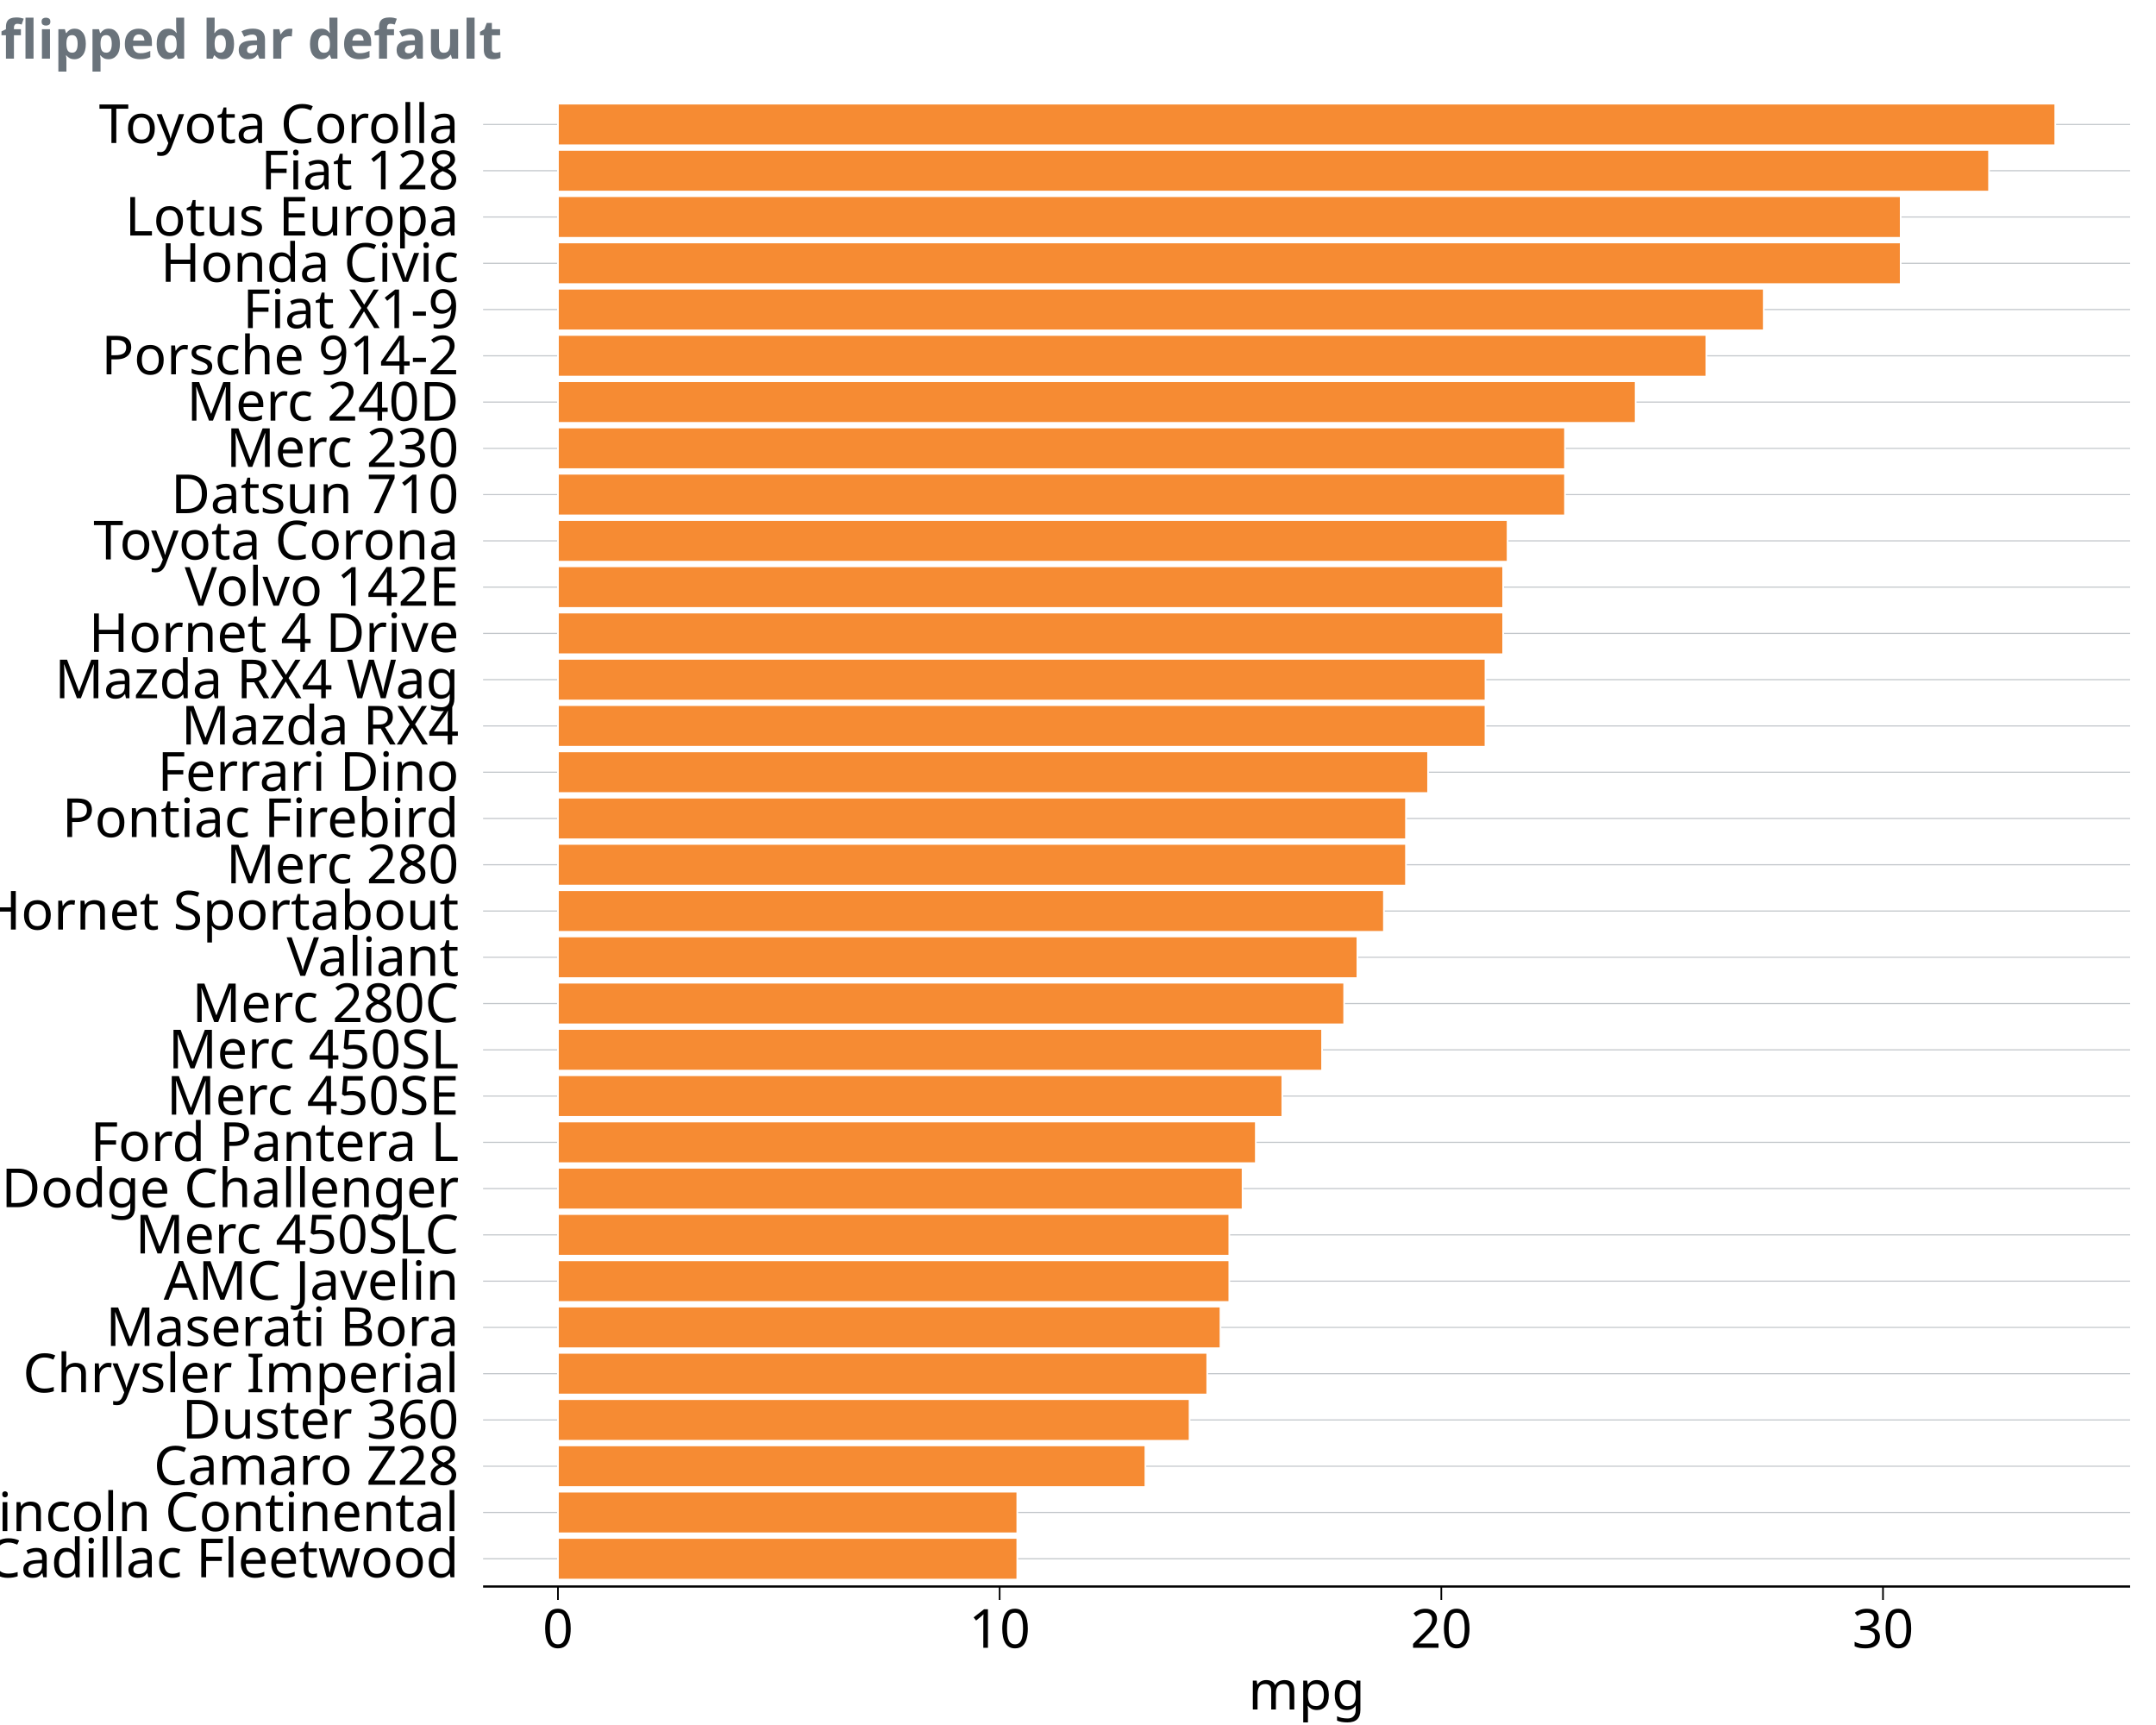
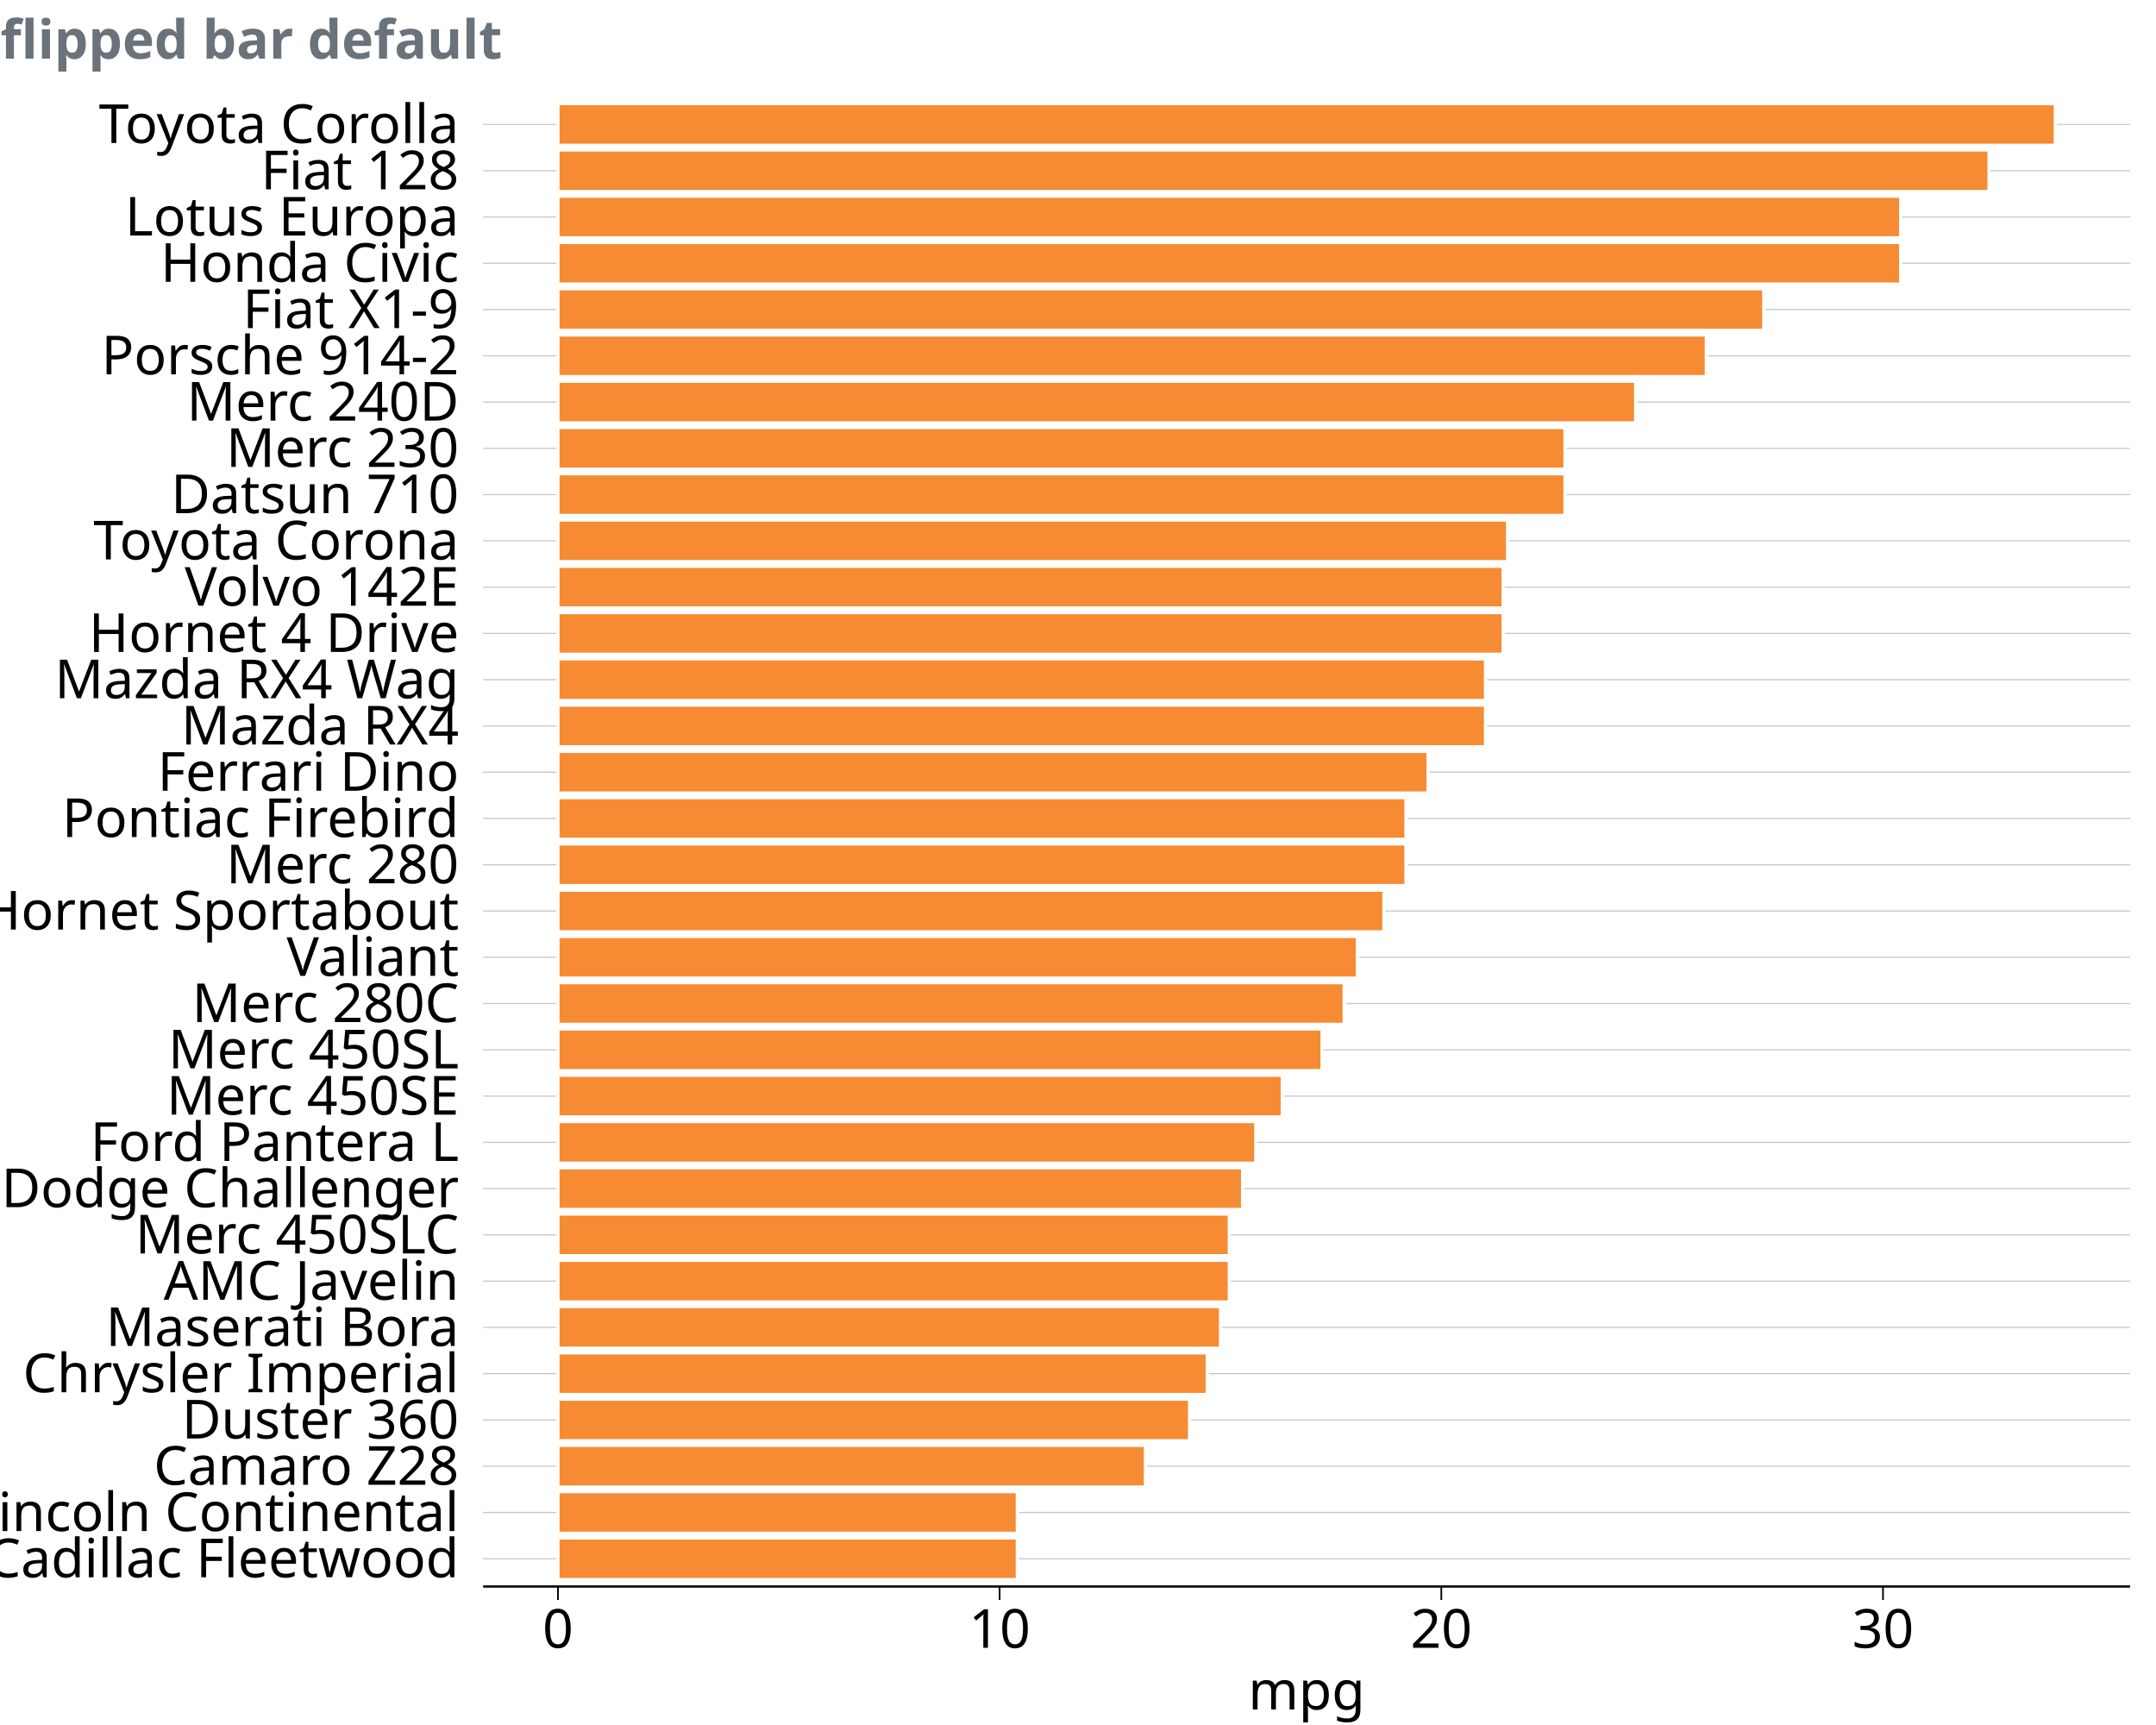
<svg xmlns="http://www.w3.org/2000/svg" class="svglite" data-engine-version="2.0" width="720.00pt" height="576.00pt" viewBox="0 0 720.00 576.00">
  <defs>
    <style type="text/css">
    .svglite line, .svglite polyline, .svglite polygon, .svglite path, .svglite rect, .svglite circle {
      fill: none;
      stroke: #000000;
      stroke-linecap: round;
      stroke-linejoin: round;
      stroke-miterlimit: 10.00;
    }
  </style>
  </defs>
  <rect width="100%" height="100%" style="stroke: none; fill: #FFFFFF;" />
  <defs>
    <clipPath id="cpMC4wMHw3MjAuMDB8MC4wMHw1NzYuMDA=">
      <rect x="0.00" y="0.00" width="720.00" height="576.00" />
    </clipPath>
  </defs>
  <g clip-path="url(#cpMC4wMHw3MjAuMDB8MC4wMHw1NzYuMDA=)">
    <rect x="-0" y="0.00" width="720.00" height="576.00" style="stroke-width: 0.75; stroke: none; fill: #FFFFFF;" />
  </g>
  <defs>
    <clipPath id="cpMTYxLjMzfDcxMS4zNnwzMi4yOXw1MjkuNzY=">
      <rect x="161.33" y="32.29" width="550.03" height="497.47" />
    </clipPath>
  </defs>
  <g clip-path="url(#cpMTYxLjMzfDcxMS4zNnwzMi4yOXw1MjkuNzY=)">
    <rect x="161.33" y="32.29" width="550.03" height="497.47" style="stroke-width: 0.75; stroke: none; fill: #FFFFFF;" />
    <polyline points="161.33,520.49 711.36,520.49 " style="stroke-width: 0.38; stroke: #C3C7CB; stroke-linecap: butt;" />
    <polyline points="161.33,505.04 711.36,505.04 " style="stroke-width: 0.38; stroke: #C3C7CB; stroke-linecap: butt;" />
    <polyline points="161.33,489.59 711.36,489.59 " style="stroke-width: 0.38; stroke: #C3C7CB; stroke-linecap: butt;" />
    <polyline points="161.33,474.14 711.36,474.14 " style="stroke-width: 0.38; stroke: #C3C7CB; stroke-linecap: butt;" />
    <polyline points="161.33,458.69 711.36,458.69 " style="stroke-width: 0.38; stroke: #C3C7CB; stroke-linecap: butt;" />
    <polyline points="161.33,443.24 711.36,443.24 " style="stroke-width: 0.38; stroke: #C3C7CB; stroke-linecap: butt;" />
    <polyline points="161.33,427.79 711.36,427.79 " style="stroke-width: 0.38; stroke: #C3C7CB; stroke-linecap: butt;" />
    <polyline points="161.33,412.34 711.36,412.34 " style="stroke-width: 0.38; stroke: #C3C7CB; stroke-linecap: butt;" />
    <polyline points="161.33,396.89 711.36,396.89 " style="stroke-width: 0.38; stroke: #C3C7CB; stroke-linecap: butt;" />
    <polyline points="161.33,381.44 711.36,381.44 " style="stroke-width: 0.38; stroke: #C3C7CB; stroke-linecap: butt;" />
    <polyline points="161.33,366.00 711.36,366.00 " style="stroke-width: 0.38; stroke: #C3C7CB; stroke-linecap: butt;" />
    <polyline points="161.33,350.55 711.36,350.55 " style="stroke-width: 0.38; stroke: #C3C7CB; stroke-linecap: butt;" />
    <polyline points="161.33,335.10 711.36,335.10 " style="stroke-width: 0.38; stroke: #C3C7CB; stroke-linecap: butt;" />
    <polyline points="161.33,319.65 711.36,319.65 " style="stroke-width: 0.38; stroke: #C3C7CB; stroke-linecap: butt;" />
    <polyline points="161.33,304.20 711.36,304.20 " style="stroke-width: 0.38; stroke: #C3C7CB; stroke-linecap: butt;" />
    <polyline points="161.33,288.75 711.36,288.75 " style="stroke-width: 0.38; stroke: #C3C7CB; stroke-linecap: butt;" />
    <polyline points="161.33,273.30 711.36,273.30 " style="stroke-width: 0.38; stroke: #C3C7CB; stroke-linecap: butt;" />
    <polyline points="161.33,257.85 711.36,257.85 " style="stroke-width: 0.38; stroke: #C3C7CB; stroke-linecap: butt;" />
    <polyline points="161.33,242.40 711.36,242.40 " style="stroke-width: 0.38; stroke: #C3C7CB; stroke-linecap: butt;" />
    <polyline points="161.33,226.95 711.36,226.95 " style="stroke-width: 0.38; stroke: #C3C7CB; stroke-linecap: butt;" />
    <polyline points="161.33,211.50 711.36,211.50 " style="stroke-width: 0.38; stroke: #C3C7CB; stroke-linecap: butt;" />
    <polyline points="161.33,196.05 711.36,196.05 " style="stroke-width: 0.38; stroke: #C3C7CB; stroke-linecap: butt;" />
    <polyline points="161.33,180.60 711.36,180.60 " style="stroke-width: 0.38; stroke: #C3C7CB; stroke-linecap: butt;" />
    <polyline points="161.33,165.15 711.36,165.15 " style="stroke-width: 0.38; stroke: #C3C7CB; stroke-linecap: butt;" />
    <polyline points="161.33,149.71 711.36,149.71 " style="stroke-width: 0.38; stroke: #C3C7CB; stroke-linecap: butt;" />
    <polyline points="161.33,134.26 711.36,134.26 " style="stroke-width: 0.38; stroke: #C3C7CB; stroke-linecap: butt;" />
    <polyline points="161.33,118.81 711.36,118.81 " style="stroke-width: 0.38; stroke: #C3C7CB; stroke-linecap: butt;" />
    <polyline points="161.33,103.36 711.36,103.36 " style="stroke-width: 0.38; stroke: #C3C7CB; stroke-linecap: butt;" />
    <polyline points="161.33,87.91 711.36,87.91 " style="stroke-width: 0.38; stroke: #C3C7CB; stroke-linecap: butt;" />
    <polyline points="161.33,72.46 711.36,72.46 " style="stroke-width: 0.38; stroke: #C3C7CB; stroke-linecap: butt;" />
    <polyline points="161.33,57.01 711.36,57.01 " style="stroke-width: 0.38; stroke: #C3C7CB; stroke-linecap: butt;" />
    <polyline points="161.33,41.56 711.36,41.56 " style="stroke-width: 0.38; stroke: #C3C7CB; stroke-linecap: butt;" />
-     <rect x="186.33" y="235.45" width="309.75" height="13.90" style="stroke-width: 0.56; stroke: #FFFFFF; stroke-linecap: square; stroke-linejoin: miter; fill: #F68B33;" />
-     <rect x="186.33" y="220.00" width="309.75" height="13.90" style="stroke-width: 0.56; stroke: #FFFFFF; stroke-linecap: square; stroke-linejoin: miter; fill: #F68B33;" />
-     <rect x="186.33" y="158.20" width="336.30" height="13.90" style="stroke-width: 0.56; stroke: #FFFFFF; stroke-linecap: square; stroke-linejoin: miter; fill: #F68B33;" />
-     <rect x="186.33" y="204.55" width="315.65" height="13.90" style="stroke-width: 0.56; stroke: #FFFFFF; stroke-linecap: square; stroke-linejoin: miter; fill: #F68B33;" />
-     <rect x="186.33" y="297.25" width="275.83" height="13.90" style="stroke-width: 0.56; stroke: #FFFFFF; stroke-linecap: square; stroke-linejoin: miter; fill: #F68B33;" />
-     <rect x="186.33" y="312.70" width="266.98" height="13.90" style="stroke-width: 0.56; stroke: #FFFFFF; stroke-linecap: square; stroke-linejoin: miter; fill: #F68B33;" />
-     <rect x="186.33" y="467.19" width="210.93" height="13.90" style="stroke-width: 0.56; stroke: #FFFFFF; stroke-linecap: square; stroke-linejoin: miter; fill: #F68B33;" />
-     <rect x="186.33" y="127.30" width="359.90" height="13.90" style="stroke-width: 0.56; stroke: #FFFFFF; stroke-linecap: square; stroke-linejoin: miter; fill: #F68B33;" />
-     <rect x="186.33" y="142.75" width="336.30" height="13.90" style="stroke-width: 0.56; stroke: #FFFFFF; stroke-linecap: square; stroke-linejoin: miter; fill: #F68B33;" />
-     <rect x="186.33" y="281.80" width="283.20" height="13.90" style="stroke-width: 0.56; stroke: #FFFFFF; stroke-linecap: square; stroke-linejoin: miter; fill: #F68B33;" />
-     <rect x="186.33" y="328.14" width="262.55" height="13.90" style="stroke-width: 0.56; stroke: #FFFFFF; stroke-linecap: square; stroke-linejoin: miter; fill: #F68B33;" />
-     <rect x="186.33" y="359.04" width="241.90" height="13.90" style="stroke-width: 0.56; stroke: #FFFFFF; stroke-linecap: square; stroke-linejoin: miter; fill: #F68B33;" />
-     <rect x="186.33" y="343.59" width="255.18" height="13.90" style="stroke-width: 0.56; stroke: #FFFFFF; stroke-linecap: square; stroke-linejoin: miter; fill: #F68B33;" />
-     <rect x="186.33" y="405.39" width="224.20" height="13.90" style="stroke-width: 0.56; stroke: #FFFFFF; stroke-linecap: square; stroke-linejoin: miter; fill: #F68B33;" />
-     <rect x="186.33" y="513.54" width="153.40" height="13.90" style="stroke-width: 0.56; stroke: #FFFFFF; stroke-linecap: square; stroke-linejoin: miter; fill: #F68B33;" />
-     <rect x="186.33" y="498.09" width="153.40" height="13.90" style="stroke-width: 0.56; stroke: #FFFFFF; stroke-linecap: square; stroke-linejoin: miter; fill: #F68B33;" />
-     <rect x="186.33" y="451.74" width="216.83" height="13.90" style="stroke-width: 0.56; stroke: #FFFFFF; stroke-linecap: square; stroke-linejoin: miter; fill: #F68B33;" />
-     <rect x="186.33" y="50.06" width="477.91" height="13.90" style="stroke-width: 0.56; stroke: #FFFFFF; stroke-linecap: square; stroke-linejoin: miter; fill: #F68B33;" />
-     <rect x="186.33" y="80.96" width="448.41" height="13.90" style="stroke-width: 0.56; stroke: #FFFFFF; stroke-linecap: square; stroke-linejoin: miter; fill: #F68B33;" />
-     <rect x="186.33" y="34.61" width="500.03" height="13.90" style="stroke-width: 0.56; stroke: #FFFFFF; stroke-linecap: square; stroke-linejoin: miter; fill: #F68B33;" />
-     <rect x="186.33" y="173.65" width="317.13" height="13.90" style="stroke-width: 0.56; stroke: #FFFFFF; stroke-linecap: square; stroke-linejoin: miter; fill: #F68B33;" />
-     <rect x="186.33" y="389.94" width="228.63" height="13.90" style="stroke-width: 0.56; stroke: #FFFFFF; stroke-linecap: square; stroke-linejoin: miter; fill: #F68B33;" />
-     <rect x="186.33" y="420.84" width="224.20" height="13.90" style="stroke-width: 0.56; stroke: #FFFFFF; stroke-linecap: square; stroke-linejoin: miter; fill: #F68B33;" />
-     <rect x="186.33" y="482.64" width="196.18" height="13.90" style="stroke-width: 0.56; stroke: #FFFFFF; stroke-linecap: square; stroke-linejoin: miter; fill: #F68B33;" />
-     <rect x="186.33" y="266.35" width="283.20" height="13.90" style="stroke-width: 0.56; stroke: #FFFFFF; stroke-linecap: square; stroke-linejoin: miter; fill: #F68B33;" />
-     <rect x="186.33" y="96.41" width="402.68" height="13.90" style="stroke-width: 0.56; stroke: #FFFFFF; stroke-linecap: square; stroke-linejoin: miter; fill: #F68B33;" />
-     <rect x="186.33" y="111.85" width="383.50" height="13.90" style="stroke-width: 0.56; stroke: #FFFFFF; stroke-linecap: square; stroke-linejoin: miter; fill: #F68B33;" />
-     <rect x="186.33" y="65.51" width="448.41" height="13.90" style="stroke-width: 0.56; stroke: #FFFFFF; stroke-linecap: square; stroke-linejoin: miter; fill: #F68B33;" />
-     <rect x="186.33" y="374.49" width="233.05" height="13.90" style="stroke-width: 0.56; stroke: #FFFFFF; stroke-linecap: square; stroke-linejoin: miter; fill: #F68B33;" />
-     <rect x="186.33" y="250.90" width="290.58" height="13.90" style="stroke-width: 0.56; stroke: #FFFFFF; stroke-linecap: square; stroke-linejoin: miter; fill: #F68B33;" />
-     <rect x="186.33" y="436.29" width="221.25" height="13.90" style="stroke-width: 0.56; stroke: #FFFFFF; stroke-linecap: square; stroke-linejoin: miter; fill: #F68B33;" />
-     <rect x="186.33" y="189.10" width="315.65" height="13.90" style="stroke-width: 0.56; stroke: #FFFFFF; stroke-linecap: square; stroke-linejoin: miter; fill: #F68B33;" />
+     <rect x="186.33" y="235.45" width="309.75" height="13.90" style="stroke-width: 1.07; stroke: #FFFFFF; stroke-linecap: butt; stroke-linejoin: miter; fill: #F68B33;" />
+     <rect x="186.33" y="220.00" width="309.75" height="13.90" style="stroke-width: 1.07; stroke: #FFFFFF; stroke-linecap: butt; stroke-linejoin: miter; fill: #F68B33;" />
+     <rect x="186.33" y="158.20" width="336.30" height="13.90" style="stroke-width: 1.07; stroke: #FFFFFF; stroke-linecap: butt; stroke-linejoin: miter; fill: #F68B33;" />
+     <rect x="186.33" y="204.55" width="315.65" height="13.90" style="stroke-width: 1.07; stroke: #FFFFFF; stroke-linecap: butt; stroke-linejoin: miter; fill: #F68B33;" />
+     <rect x="186.33" y="297.25" width="275.83" height="13.90" style="stroke-width: 1.07; stroke: #FFFFFF; stroke-linecap: butt; stroke-linejoin: miter; fill: #F68B33;" />
+     <rect x="186.33" y="312.70" width="266.98" height="13.90" style="stroke-width: 1.07; stroke: #FFFFFF; stroke-linecap: butt; stroke-linejoin: miter; fill: #F68B33;" />
+     <rect x="186.33" y="467.19" width="210.93" height="13.90" style="stroke-width: 1.07; stroke: #FFFFFF; stroke-linecap: butt; stroke-linejoin: miter; fill: #F68B33;" />
+     <rect x="186.33" y="127.30" width="359.90" height="13.90" style="stroke-width: 1.07; stroke: #FFFFFF; stroke-linecap: butt; stroke-linejoin: miter; fill: #F68B33;" />
+     <rect x="186.33" y="142.75" width="336.30" height="13.90" style="stroke-width: 1.07; stroke: #FFFFFF; stroke-linecap: butt; stroke-linejoin: miter; fill: #F68B33;" />
+     <rect x="186.33" y="281.80" width="283.20" height="13.90" style="stroke-width: 1.07; stroke: #FFFFFF; stroke-linecap: butt; stroke-linejoin: miter; fill: #F68B33;" />
+     <rect x="186.33" y="328.14" width="262.55" height="13.90" style="stroke-width: 1.07; stroke: #FFFFFF; stroke-linecap: butt; stroke-linejoin: miter; fill: #F68B33;" />
+     <rect x="186.33" y="359.04" width="241.90" height="13.90" style="stroke-width: 1.07; stroke: #FFFFFF; stroke-linecap: butt; stroke-linejoin: miter; fill: #F68B33;" />
+     <rect x="186.33" y="343.59" width="255.18" height="13.90" style="stroke-width: 1.07; stroke: #FFFFFF; stroke-linecap: butt; stroke-linejoin: miter; fill: #F68B33;" />
+     <rect x="186.33" y="405.39" width="224.20" height="13.90" style="stroke-width: 1.07; stroke: #FFFFFF; stroke-linecap: butt; stroke-linejoin: miter; fill: #F68B33;" />
+     <rect x="186.33" y="513.54" width="153.40" height="13.90" style="stroke-width: 1.07; stroke: #FFFFFF; stroke-linecap: butt; stroke-linejoin: miter; fill: #F68B33;" />
+     <rect x="186.33" y="498.09" width="153.40" height="13.90" style="stroke-width: 1.07; stroke: #FFFFFF; stroke-linecap: butt; stroke-linejoin: miter; fill: #F68B33;" />
+     <rect x="186.33" y="451.74" width="216.83" height="13.90" style="stroke-width: 1.07; stroke: #FFFFFF; stroke-linecap: butt; stroke-linejoin: miter; fill: #F68B33;" />
+     <rect x="186.33" y="50.06" width="477.91" height="13.90" style="stroke-width: 1.07; stroke: #FFFFFF; stroke-linecap: butt; stroke-linejoin: miter; fill: #F68B33;" />
+     <rect x="186.33" y="80.96" width="448.41" height="13.90" style="stroke-width: 1.07; stroke: #FFFFFF; stroke-linecap: butt; stroke-linejoin: miter; fill: #F68B33;" />
+     <rect x="186.33" y="34.61" width="500.03" height="13.90" style="stroke-width: 1.07; stroke: #FFFFFF; stroke-linecap: butt; stroke-linejoin: miter; fill: #F68B33;" />
+     <rect x="186.33" y="173.65" width="317.13" height="13.90" style="stroke-width: 1.07; stroke: #FFFFFF; stroke-linecap: butt; stroke-linejoin: miter; fill: #F68B33;" />
+     <rect x="186.33" y="389.94" width="228.63" height="13.90" style="stroke-width: 1.07; stroke: #FFFFFF; stroke-linecap: butt; stroke-linejoin: miter; fill: #F68B33;" />
+     <rect x="186.33" y="420.84" width="224.20" height="13.90" style="stroke-width: 1.07; stroke: #FFFFFF; stroke-linecap: butt; stroke-linejoin: miter; fill: #F68B33;" />
+     <rect x="186.33" y="482.64" width="196.18" height="13.90" style="stroke-width: 1.07; stroke: #FFFFFF; stroke-linecap: butt; stroke-linejoin: miter; fill: #F68B33;" />
+     <rect x="186.33" y="266.35" width="283.20" height="13.90" style="stroke-width: 1.07; stroke: #FFFFFF; stroke-linecap: butt; stroke-linejoin: miter; fill: #F68B33;" />
+     <rect x="186.33" y="96.41" width="402.68" height="13.90" style="stroke-width: 1.07; stroke: #FFFFFF; stroke-linecap: butt; stroke-linejoin: miter; fill: #F68B33;" />
+     <rect x="186.33" y="111.85" width="383.50" height="13.90" style="stroke-width: 1.07; stroke: #FFFFFF; stroke-linecap: butt; stroke-linejoin: miter; fill: #F68B33;" />
+     <rect x="186.33" y="65.51" width="448.41" height="13.90" style="stroke-width: 1.07; stroke: #FFFFFF; stroke-linecap: butt; stroke-linejoin: miter; fill: #F68B33;" />
+     <rect x="186.33" y="374.49" width="233.05" height="13.90" style="stroke-width: 1.07; stroke: #FFFFFF; stroke-linecap: butt; stroke-linejoin: miter; fill: #F68B33;" />
+     <rect x="186.33" y="250.90" width="290.58" height="13.90" style="stroke-width: 1.07; stroke: #FFFFFF; stroke-linecap: butt; stroke-linejoin: miter; fill: #F68B33;" />
+     <rect x="186.33" y="436.29" width="221.25" height="13.90" style="stroke-width: 1.07; stroke: #FFFFFF; stroke-linecap: butt; stroke-linejoin: miter; fill: #F68B33;" />
+     <rect x="186.33" y="189.10" width="315.65" height="13.90" style="stroke-width: 1.07; stroke: #FFFFFF; stroke-linecap: butt; stroke-linejoin: miter; fill: #F68B33;" />
  </g>
  <g clip-path="url(#cpMC4wMHw3MjAuMDB8MC4wMHw1NzYuMDA=)">
    <text x="153.26" y="526.68" text-anchor="end" style="font-size: 18.00px; font-family: sans;" textLength="152.09px" lengthAdjust="spacingAndGlyphs">Cadillac Fleetwood</text>
    <text x="153.26" y="511.23" text-anchor="end" style="font-size: 18.00px; font-family: sans;" textLength="153.11px" lengthAdjust="spacingAndGlyphs">Lincoln Continental</text>
    <text x="153.26" y="495.78" text-anchor="end" style="font-size: 18.00px; font-family: sans;" textLength="100.05px" lengthAdjust="spacingAndGlyphs">Camaro Z28</text>
    <text x="153.26" y="480.33" text-anchor="end" style="font-size: 18.00px; font-family: sans;" textLength="88.06px" lengthAdjust="spacingAndGlyphs">Duster 360</text>
    <text x="153.26" y="464.89" text-anchor="end" style="font-size: 18.00px; font-family: sans;" textLength="136.05px" lengthAdjust="spacingAndGlyphs">Chrysler Imperial</text>
    <text x="153.26" y="449.44" text-anchor="end" style="font-size: 18.00px; font-family: sans;" textLength="112.06px" lengthAdjust="spacingAndGlyphs">Maserati Bora</text>
    <text x="153.26" y="433.99" text-anchor="end" style="font-size: 18.00px; font-family: sans;" textLength="101.06px" lengthAdjust="spacingAndGlyphs">AMC Javelin</text>
    <text x="153.26" y="418.54" text-anchor="end" style="font-size: 18.00px; font-family: sans;" textLength="110.07px" lengthAdjust="spacingAndGlyphs">Merc 450SLC</text>
    <text x="153.26" y="403.09" text-anchor="end" style="font-size: 18.00px; font-family: sans;" textLength="145.11px" lengthAdjust="spacingAndGlyphs">Dodge Challenger</text>
    <text x="153.26" y="387.64" text-anchor="end" style="font-size: 18.00px; font-family: sans;" textLength="120.07px" lengthAdjust="spacingAndGlyphs">Ford Pantera L</text>
    <text x="153.26" y="372.19" text-anchor="end" style="font-size: 18.00px; font-family: sans;" textLength="99.07px" lengthAdjust="spacingAndGlyphs">Merc 450SE</text>
    <text x="153.26" y="356.74" text-anchor="end" style="font-size: 18.00px; font-family: sans;" textLength="97.07px" lengthAdjust="spacingAndGlyphs">Merc 450SL</text>
    <text x="153.26" y="341.29" text-anchor="end" style="font-size: 18.00px; font-family: sans;" textLength="88.05px" lengthAdjust="spacingAndGlyphs">Merc 280C</text>
    <text x="153.26" y="325.84" text-anchor="end" style="font-size: 18.00px; font-family: sans;" textLength="55.04px" lengthAdjust="spacingAndGlyphs">Valiant</text>
    <text x="153.26" y="310.39" text-anchor="end" style="font-size: 18.00px; font-family: sans;" textLength="147.11px" lengthAdjust="spacingAndGlyphs">Hornet Sportabout</text>
    <text x="153.26" y="294.94" text-anchor="end" style="font-size: 18.00px; font-family: sans;" textLength="75.05px" lengthAdjust="spacingAndGlyphs">Merc 280</text>
    <text x="153.26" y="279.49" text-anchor="end" style="font-size: 18.00px; font-family: sans;" textLength="126.06px" lengthAdjust="spacingAndGlyphs">Pontiac Firebird</text>
    <text x="153.26" y="264.04" text-anchor="end" style="font-size: 18.00px; font-family: sans;" textLength="95.02px" lengthAdjust="spacingAndGlyphs">Ferrari Dino</text>
    <text x="153.26" y="248.60" text-anchor="end" style="font-size: 18.00px; font-family: sans;" textLength="94.07px" lengthAdjust="spacingAndGlyphs">Mazda RX4</text>
    <text x="153.26" y="233.15" text-anchor="end" style="font-size: 18.00px; font-family: sans;" textLength="136.08px" lengthAdjust="spacingAndGlyphs">Mazda RX4 Wag</text>
    <text x="153.26" y="217.70" text-anchor="end" style="font-size: 18.00px; font-family: sans;" textLength="116.06px" lengthAdjust="spacingAndGlyphs">Hornet 4 Drive</text>
    <text x="153.26" y="202.25" text-anchor="end" style="font-size: 18.00px; font-family: sans;" textLength="92.08px" lengthAdjust="spacingAndGlyphs">Volvo 142E</text>
    <text x="153.26" y="186.80" text-anchor="end" style="font-size: 18.00px; font-family: sans;" textLength="119.08px" lengthAdjust="spacingAndGlyphs">Toyota Corona</text>
    <text x="153.26" y="171.35" text-anchor="end" style="font-size: 18.00px; font-family: sans;" textLength="92.08px" lengthAdjust="spacingAndGlyphs">Datsun 710</text>
    <text x="153.26" y="155.90" text-anchor="end" style="font-size: 18.00px; font-family: sans;" textLength="75.05px" lengthAdjust="spacingAndGlyphs">Merc 230</text>
    <text x="153.26" y="140.45" text-anchor="end" style="font-size: 18.00px; font-family: sans;" textLength="88.05px" lengthAdjust="spacingAndGlyphs">Merc 240D</text>
    <text x="153.26" y="125.00" text-anchor="end" style="font-size: 18.00px; font-family: sans;" textLength="117.09px" lengthAdjust="spacingAndGlyphs">Porsche 914-2</text>
    <text x="153.26" y="109.55" text-anchor="end" style="font-size: 18.00px; font-family: sans;" textLength="73.03px" lengthAdjust="spacingAndGlyphs">Fiat X1-9</text>
    <text x="153.26" y="94.10" text-anchor="end" style="font-size: 18.00px; font-family: sans;" textLength="97.06px" lengthAdjust="spacingAndGlyphs">Honda Civic</text>
    <text x="153.26" y="78.65" text-anchor="end" style="font-size: 18.00px; font-family: sans;" textLength="107.09px" lengthAdjust="spacingAndGlyphs">Lotus Europa</text>
    <text x="153.26" y="63.20" text-anchor="end" style="font-size: 18.00px; font-family: sans;" textLength="65.04px" lengthAdjust="spacingAndGlyphs">Fiat 128</text>
    <text x="153.26" y="47.75" text-anchor="end" style="font-size: 18.00px; font-family: sans;" textLength="117.06px" lengthAdjust="spacingAndGlyphs">Toyota Corolla</text>
    <polyline points="161.33,529.76 711.36,529.76 " style="stroke-width: 0.75; stroke-linecap: butt;" />
    <polyline points="186.33,534.24 186.33,529.76 " style="stroke-width: 0.56; stroke-linecap: butt;" />
    <polyline points="333.83,534.24 333.83,529.76 " style="stroke-width: 0.56; stroke-linecap: butt;" />
    <polyline points="481.33,534.24 481.33,529.76 " style="stroke-width: 0.56; stroke-linecap: butt;" />
    <polyline points="628.83,534.24 628.83,529.76 " style="stroke-width: 0.56; stroke-linecap: butt;" />
    <text x="186.33" y="550.22" text-anchor="middle" style="font-size: 18.00px; font-family: sans;" textLength="10.01px" lengthAdjust="spacingAndGlyphs">0</text>
    <text x="333.83" y="550.22" text-anchor="middle" style="font-size: 18.00px; font-family: sans;" textLength="20.02px" lengthAdjust="spacingAndGlyphs">10</text>
    <text x="481.33" y="550.22" text-anchor="middle" style="font-size: 18.00px; font-family: sans;" textLength="20.02px" lengthAdjust="spacingAndGlyphs">20</text>
    <text x="628.83" y="550.22" text-anchor="middle" style="font-size: 18.00px; font-family: sans;" textLength="20.02px" lengthAdjust="spacingAndGlyphs">30</text>
    <text x="436.34" y="570.82" text-anchor="middle" style="font-size: 18.00px; font-family: sans;" textLength="35.02px" lengthAdjust="spacingAndGlyphs">mpg</text>
    <text x="0.14" y="19.59" style="font-size: 18.00px; font-weight: bold; fill: #6A737B; font-family: sans;" textLength="143.10px" lengthAdjust="spacingAndGlyphs">flipped bar default</text>
  </g>
</svg>
